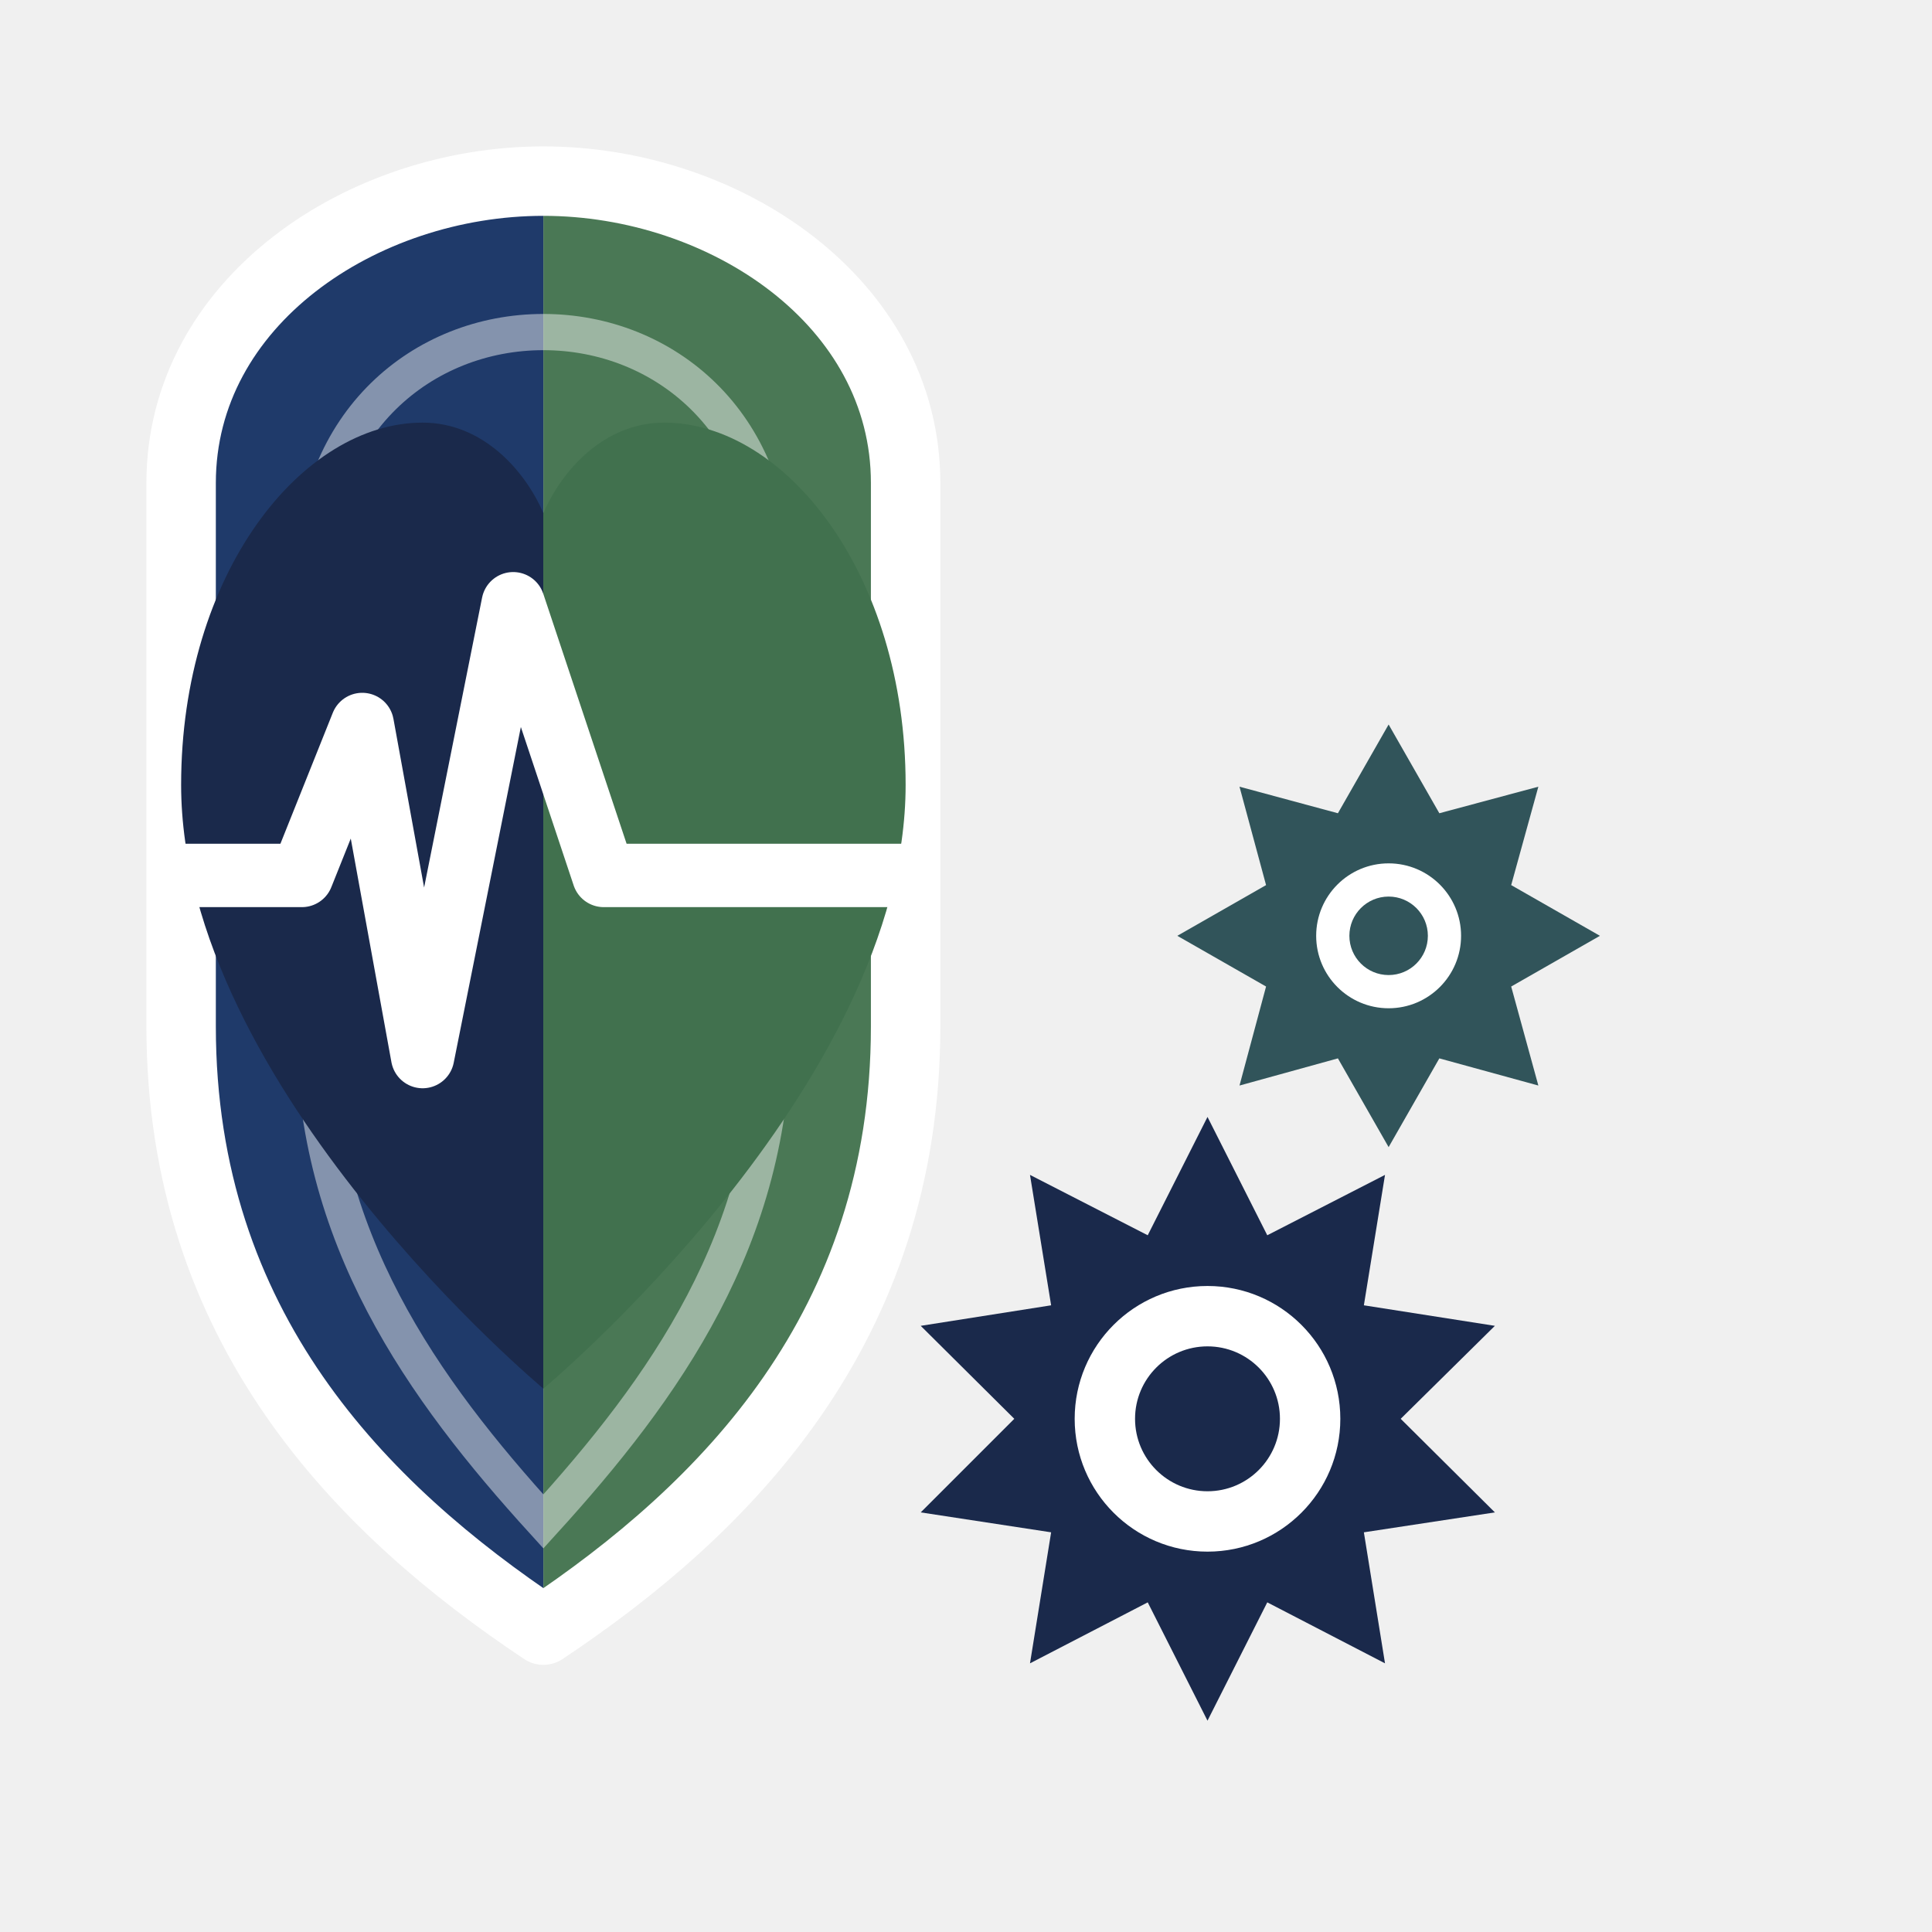
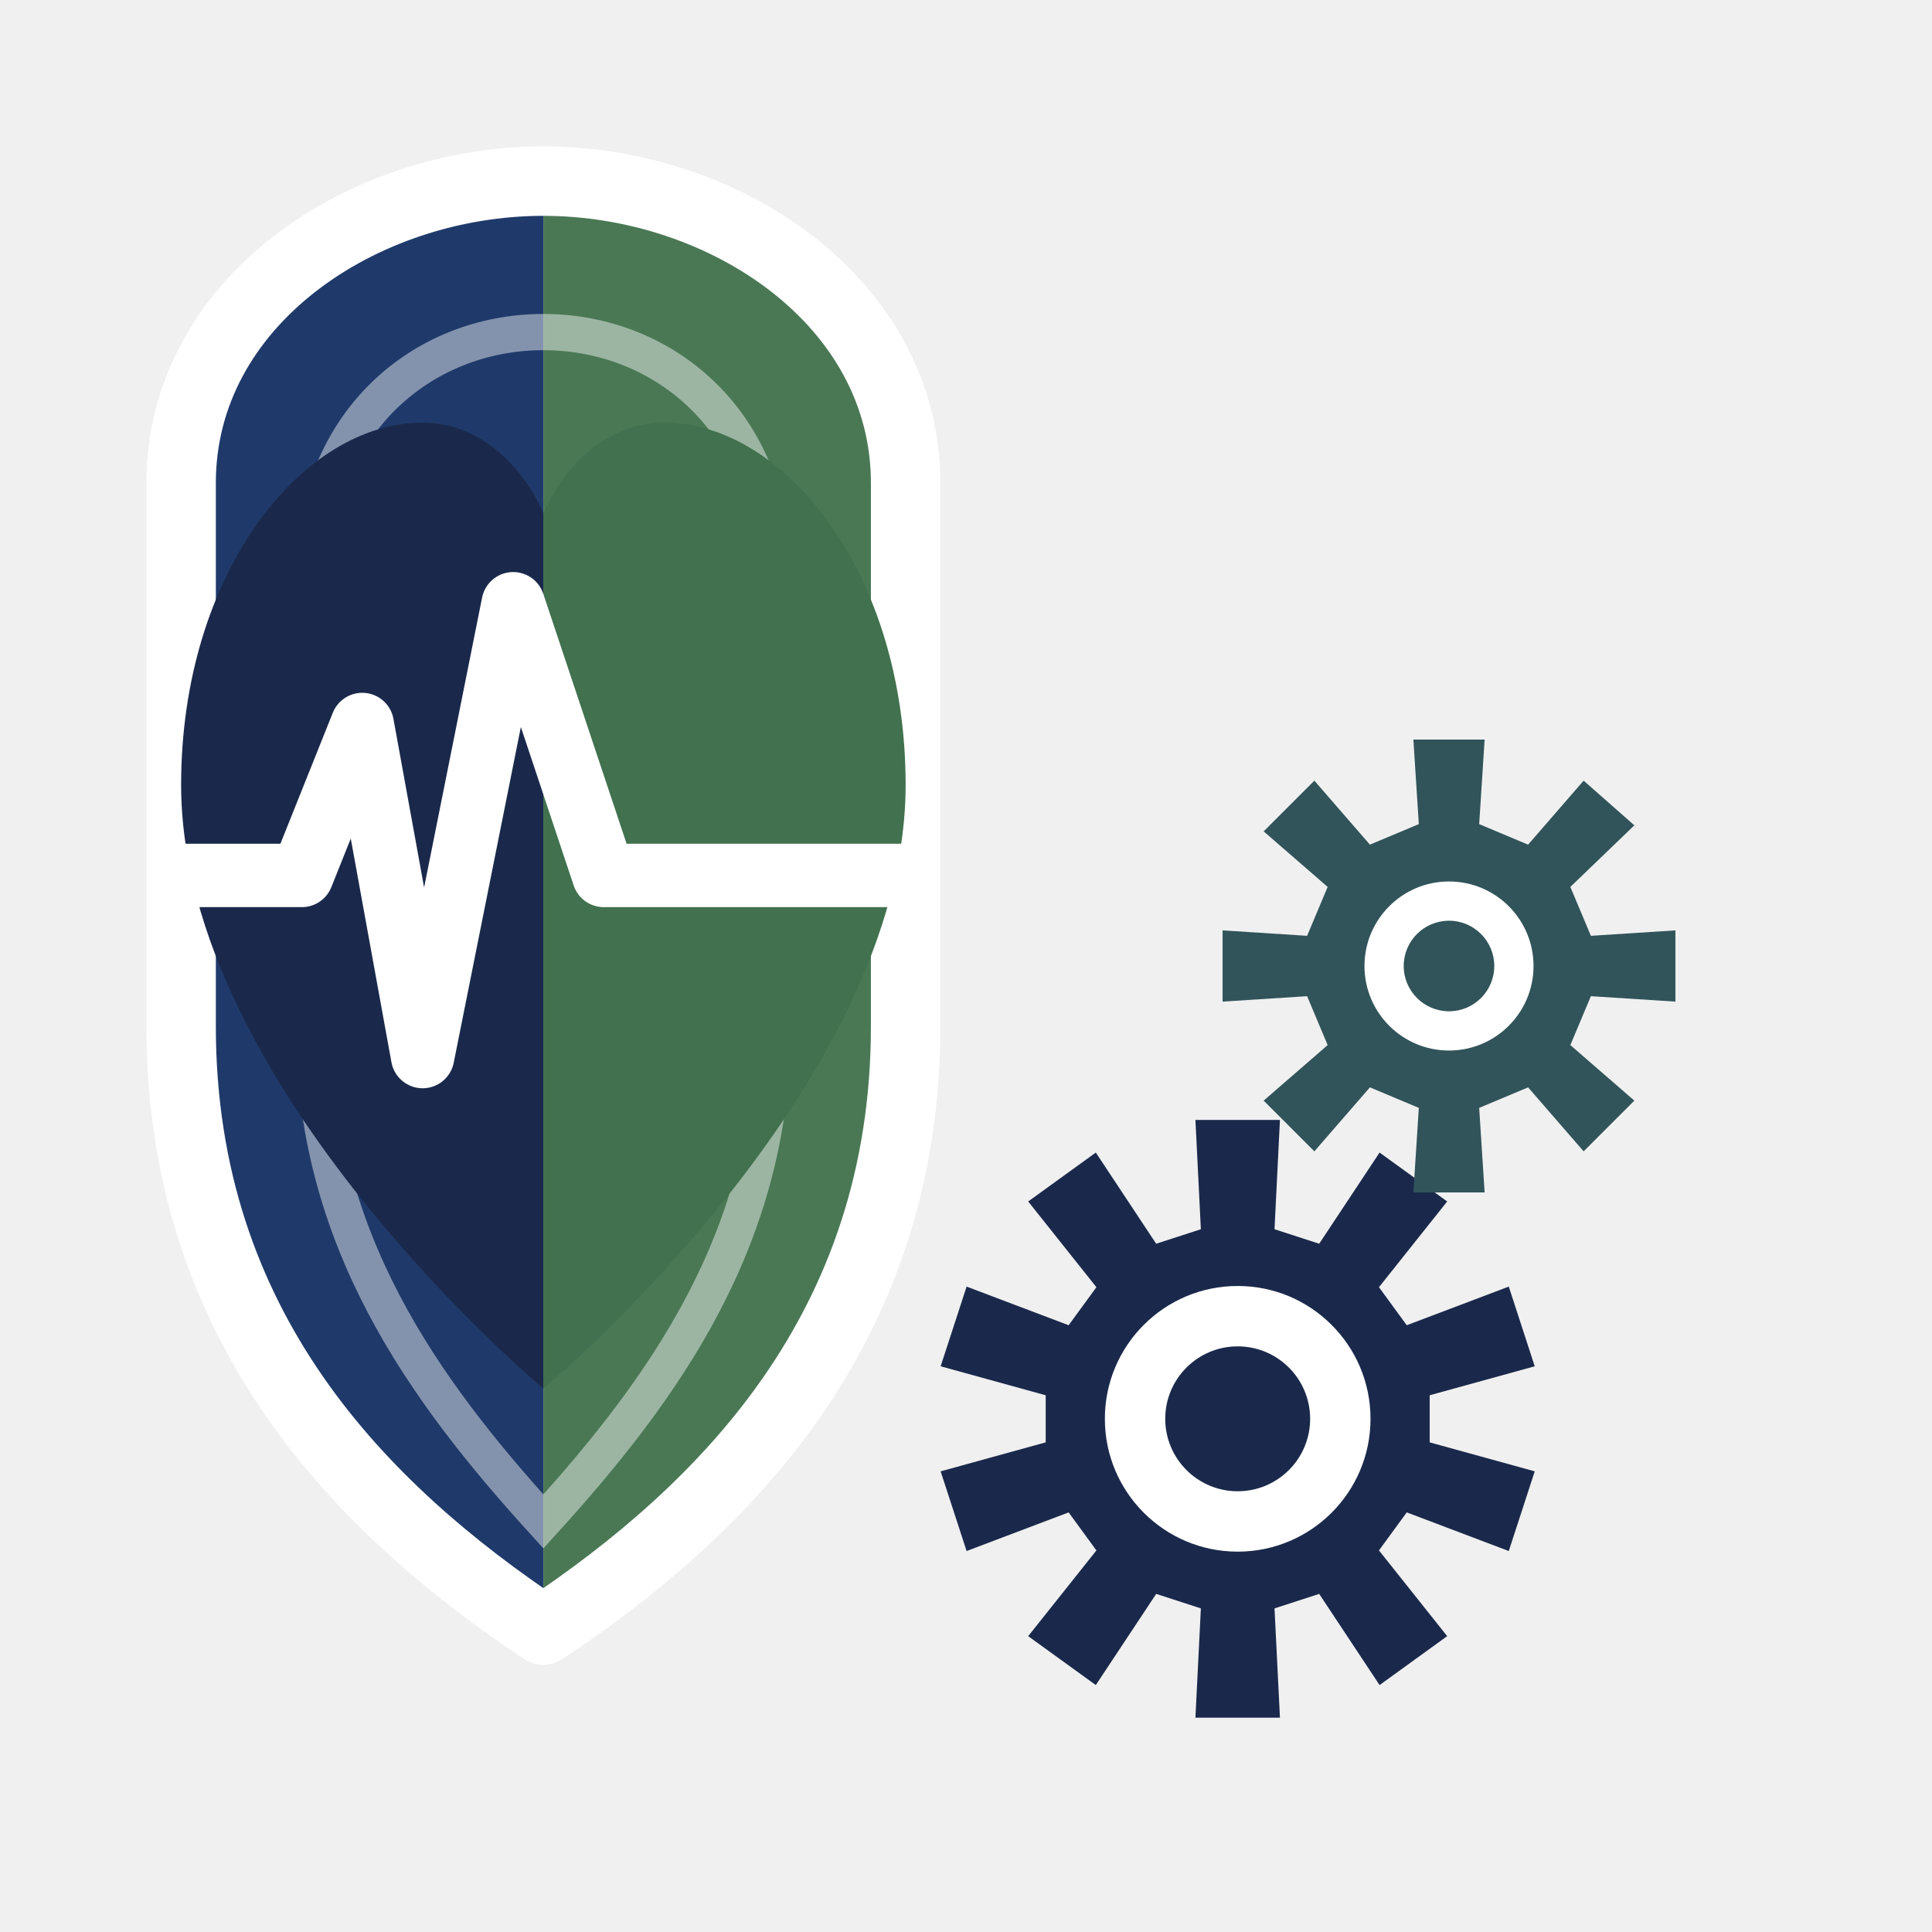
<svg xmlns="http://www.w3.org/2000/svg" viewBox="0 0 32 32">
  <defs>
    <clipPath id="sc">
      <path d="M9,3 C6,3 3,5 3,8 L3,17 C3,22 6,25 9,27 C12,25 15,22 15,17 L15,8 C15,5 12,3 9,3 Z" />
    </clipPath>
    <clipPath id="sl">
      <path d="M9,3 C6,3 3,5 3,8 L3,17 C3,22 6,25 9,27 Z" />
    </clipPath>
    <clipPath id="sr">
      <path d="M9,3 C12,3 15,5 15,8 L15,17 C15,22 12,25 9,27 Z" />
    </clipPath>
  </defs>
  <path d="M9,3 C6,3 3,5 3,8 L3,17 C3,22 6,25 9,27 Z" fill="#1F3A6A" />
  <path d="M9,3 C12,3 15,5 15,8 L15,17 C15,22 12,25 9,27 Z" fill="#4A7855" />
  <path d="M9,3 C6,3 3,5 3,8 L3,17 C3,22 6,25 9,27 C12,25 15,22 15,17 L15,8 C15,5 12,3 9,3 Z" fill="none" stroke="white" stroke-width="1.15" stroke-linejoin="round" />
  <path d="M9,5.5 C7,5.5 5.2,7 5.2,9.5 L5.2,17 C5.2,20.5 7,23 9,25.2 C11,23 12.8,20.5 12.8,17 L12.8,9.5 C12.8,7 11,5.5 9,5.5 Z" fill="none" stroke="white" stroke-width="0.6" opacity="0.45" />
  <path d="M9,23 C9,23 3,18 3,13 C3,9.5 5,7 7,7 C8,7 8.7,7.8 9,8.5            C9.3,7.8 10,7 11,7 C13,7 15,9.5 15,13 C15,18 9,23 9,23 Z" fill="#1A294B" clip-path="url(#sl)" />
  <path d="M9,23 C9,23 3,18 3,13 C3,9.5 5,7 7,7 C8,7 8.7,7.8 9,8.5            C9.3,7.8 10,7 11,7 C13,7 15,9.5 15,13 C15,18 9,23 9,23 Z" fill="#41714E" clip-path="url(#sr)" />
  <polyline points="3,14.5 5,14.5 6,12 7,17.5 8.5,10 10,14.5 12,14.5 15,14.5" fill="none" stroke="white" stroke-width="1.05" stroke-linecap="round" stroke-linejoin="round" clip-path="url(#sc)" />
-   <polygon points="20,18.5 20.99,20.46 22.94,19.46 22.59,21.62 24.76,21.96             23.2,23.5 24.76,25.05 22.59,25.38 22.94,27.55 20.99,26.54             20,28.5 19.01,26.54 17.06,27.55 17.41,25.38 15.25,25.05             16.8,23.5 15.25,21.96 17.41,21.62 17.06,19.46 19.01,20.46" fill="#1A294B" />
-   <circle cx="20" cy="23.5" r="2.2" fill="white" />
-   <circle cx="20" cy="23.5" r="1.2" fill="#1A294B" />
-   <polygon points="23,12 23.84,13.47 25.48,13.03 25.03,14.66 26.5,15.5             25.03,16.34 25.48,17.98 23.84,17.53 23,19 22.16,17.53             20.53,17.98 20.97,16.34 19.5,15.5 20.97,14.66 20.53,13.03             22.16,13.47" fill="#31545A" />
-   <circle cx="23" cy="15.5" r="1.2" fill="white" />
-   <circle cx="23" cy="15.5" r="0.65" fill="#31545A" />
+   <polygon fill="#1A294B" points="     19.89,20.36 19.80,18.55 21.20,18.55 21.11,20.36     21.85,20.60 22.85,19.09 23.97,19.90 22.84,21.32     23.30,21.95 24.99,21.31 25.42,22.63 23.68,23.11     23.68,23.89 25.42,24.37 24.99,25.69 23.30,25.05     22.84,25.68 23.97,27.10 22.85,27.91 21.85,26.40     21.11,26.64 21.20,28.45 19.80,28.45 19.89,26.64     19.15,26.40 18.15,27.91 17.03,27.10 18.16,25.68     17.70,25.05 16.01,25.69 15.58,24.37 17.32,23.89     17.32,23.11 15.58,22.63 16.01,21.31 17.70,21.95     18.16,21.32 17.03,19.90 18.15,19.09 19.15,20.60" />
+   <circle cx="20.5" cy="23.5" r="2.2" fill="white" />
+   <circle cx="20.5" cy="23.5" r="1.2" fill="#1A294B" />
+   <polygon fill="#31545A" points="     23.50,13.65 23.41,12.25 24.59,12.25 24.50,13.65     25.31,13.99 26.23,12.93 27.07,13.67 26.01,14.69     26.35,15.50 27.75,15.41 27.75,16.59 26.35,16.50     26.01,17.31 27.07,18.23 26.23,19.07 25.31,18.01     24.50,18.35 24.59,19.75 23.41,19.75 23.50,18.35     22.69,18.01 21.77,19.07 20.93,18.23 21.99,17.31     21.65,16.50 20.25,16.59 20.25,15.41 21.65,15.50     21.99,14.69 20.93,13.77 21.77,12.93 22.69,13.99" />
+   <circle cx="24" cy="16" r="1.4" fill="white" />
+   <circle cx="24" cy="16" r="0.75" fill="#31545A" />
</svg>
